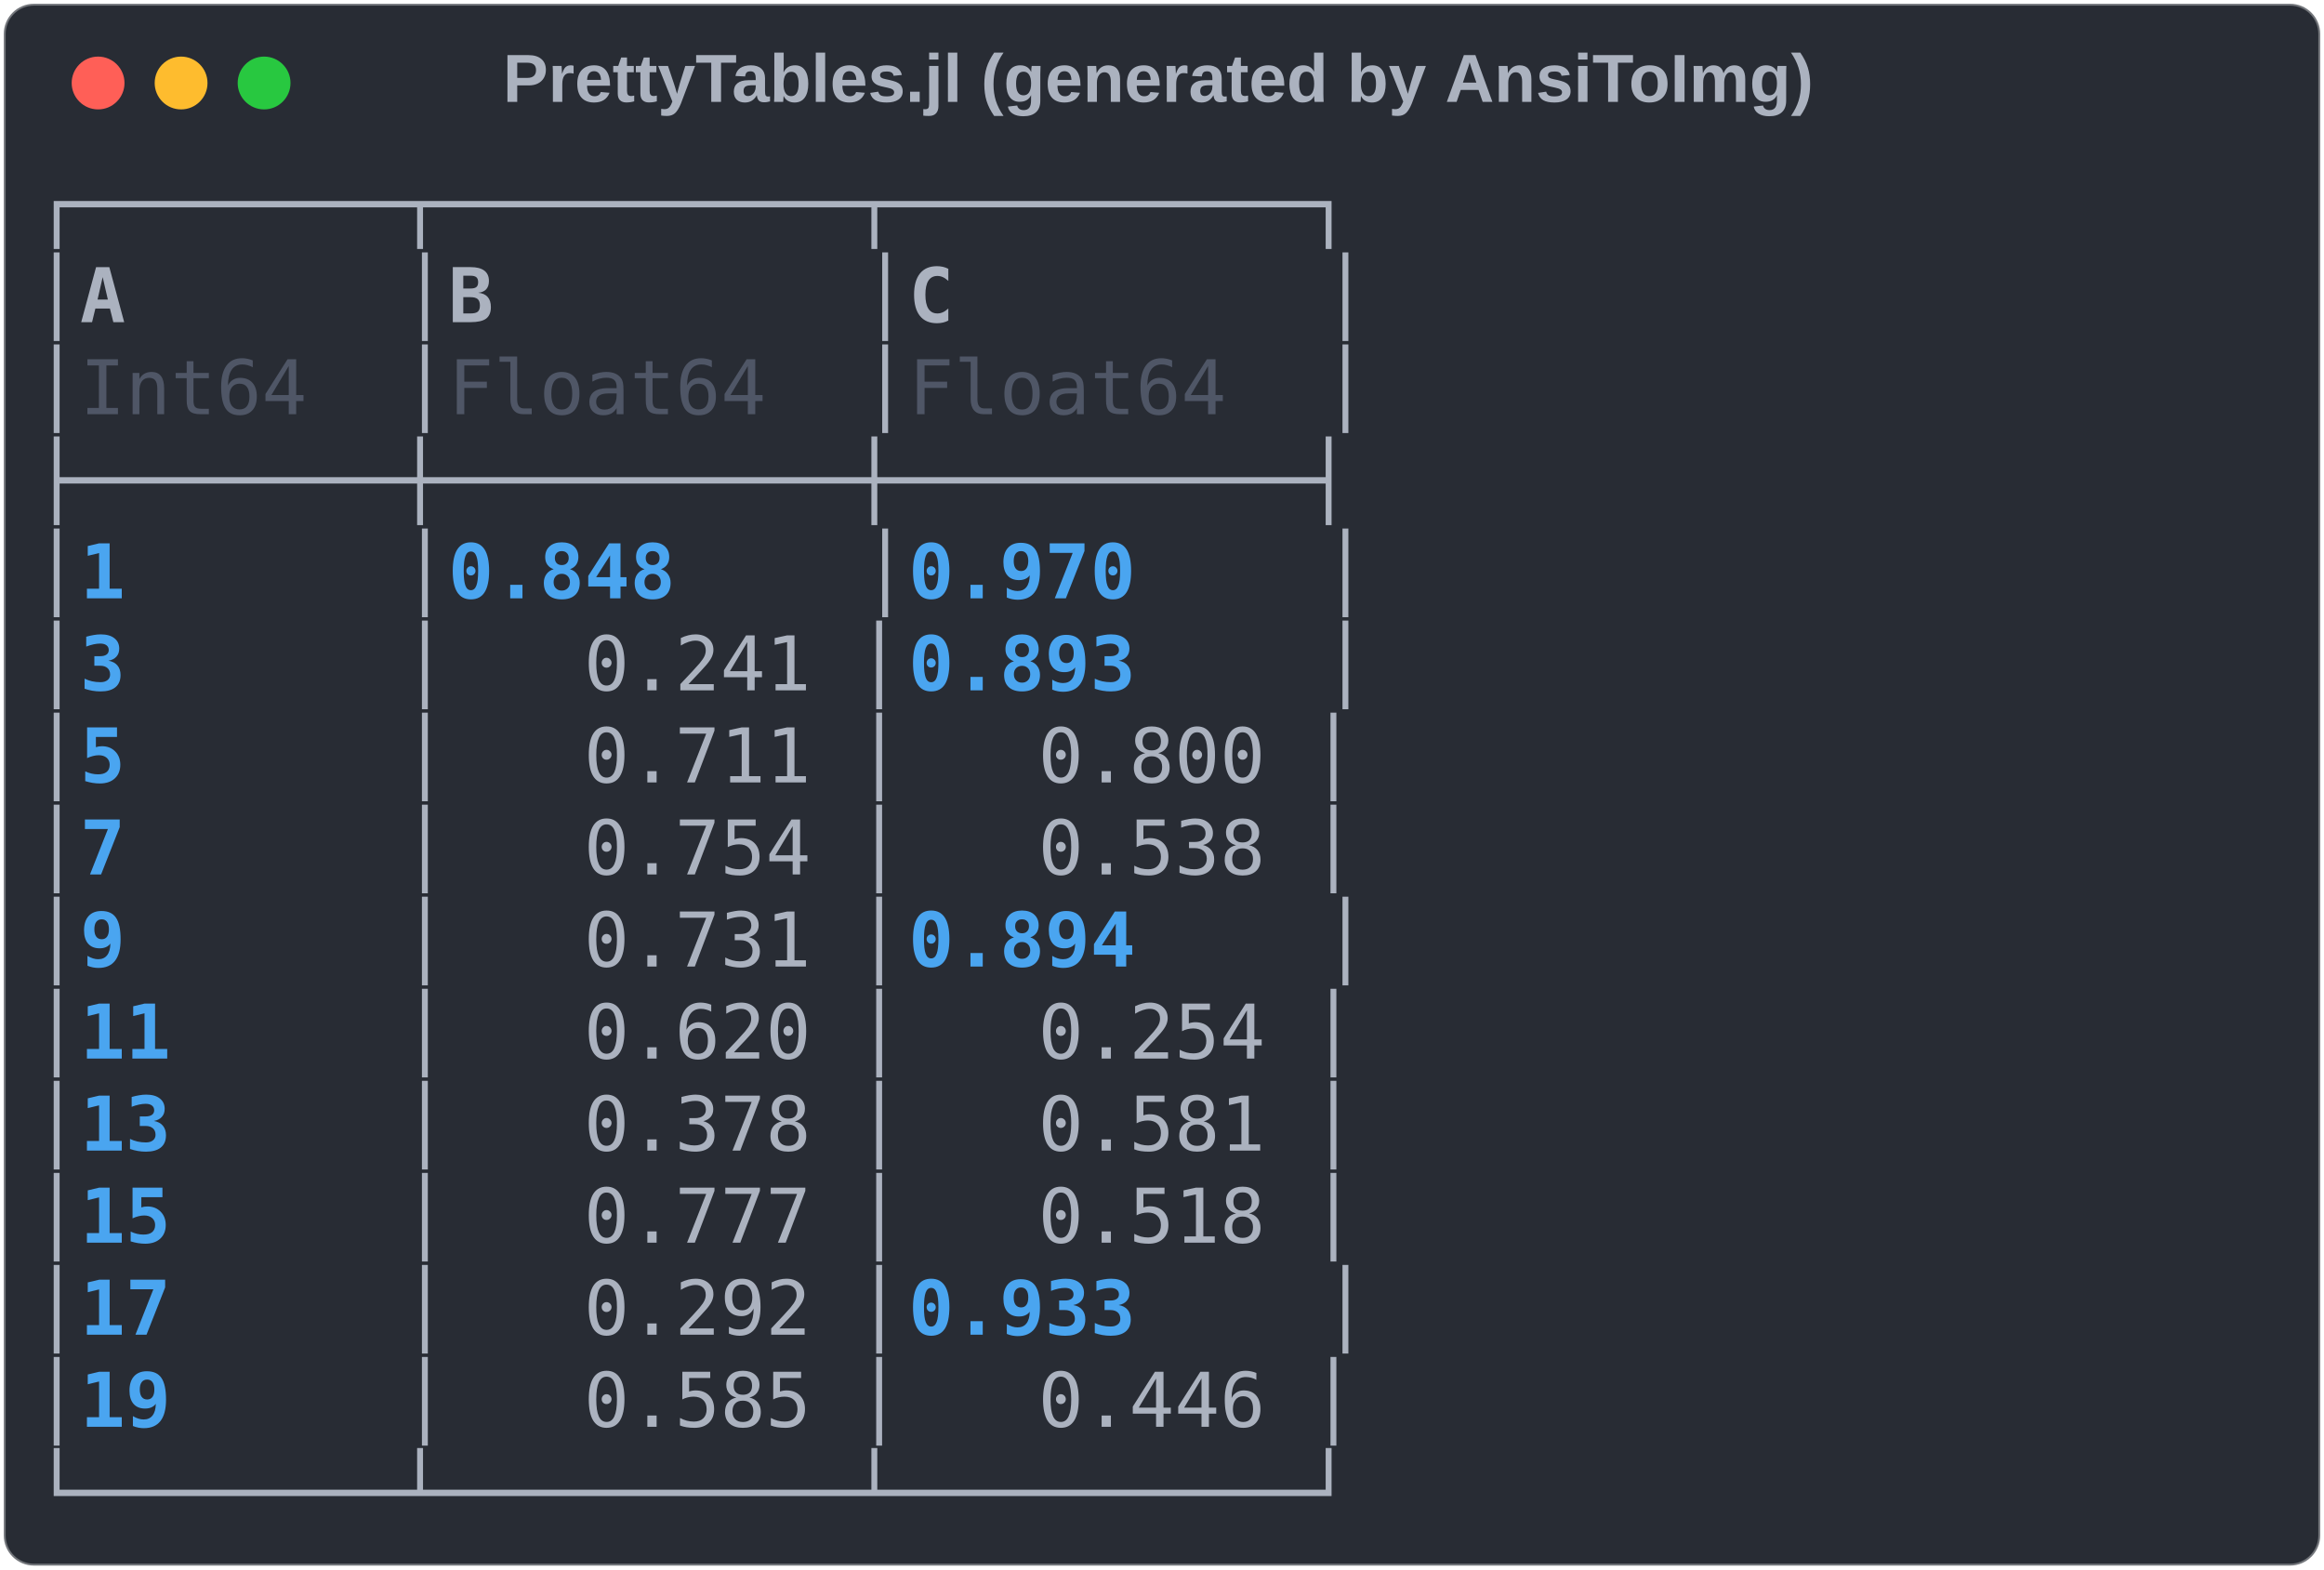
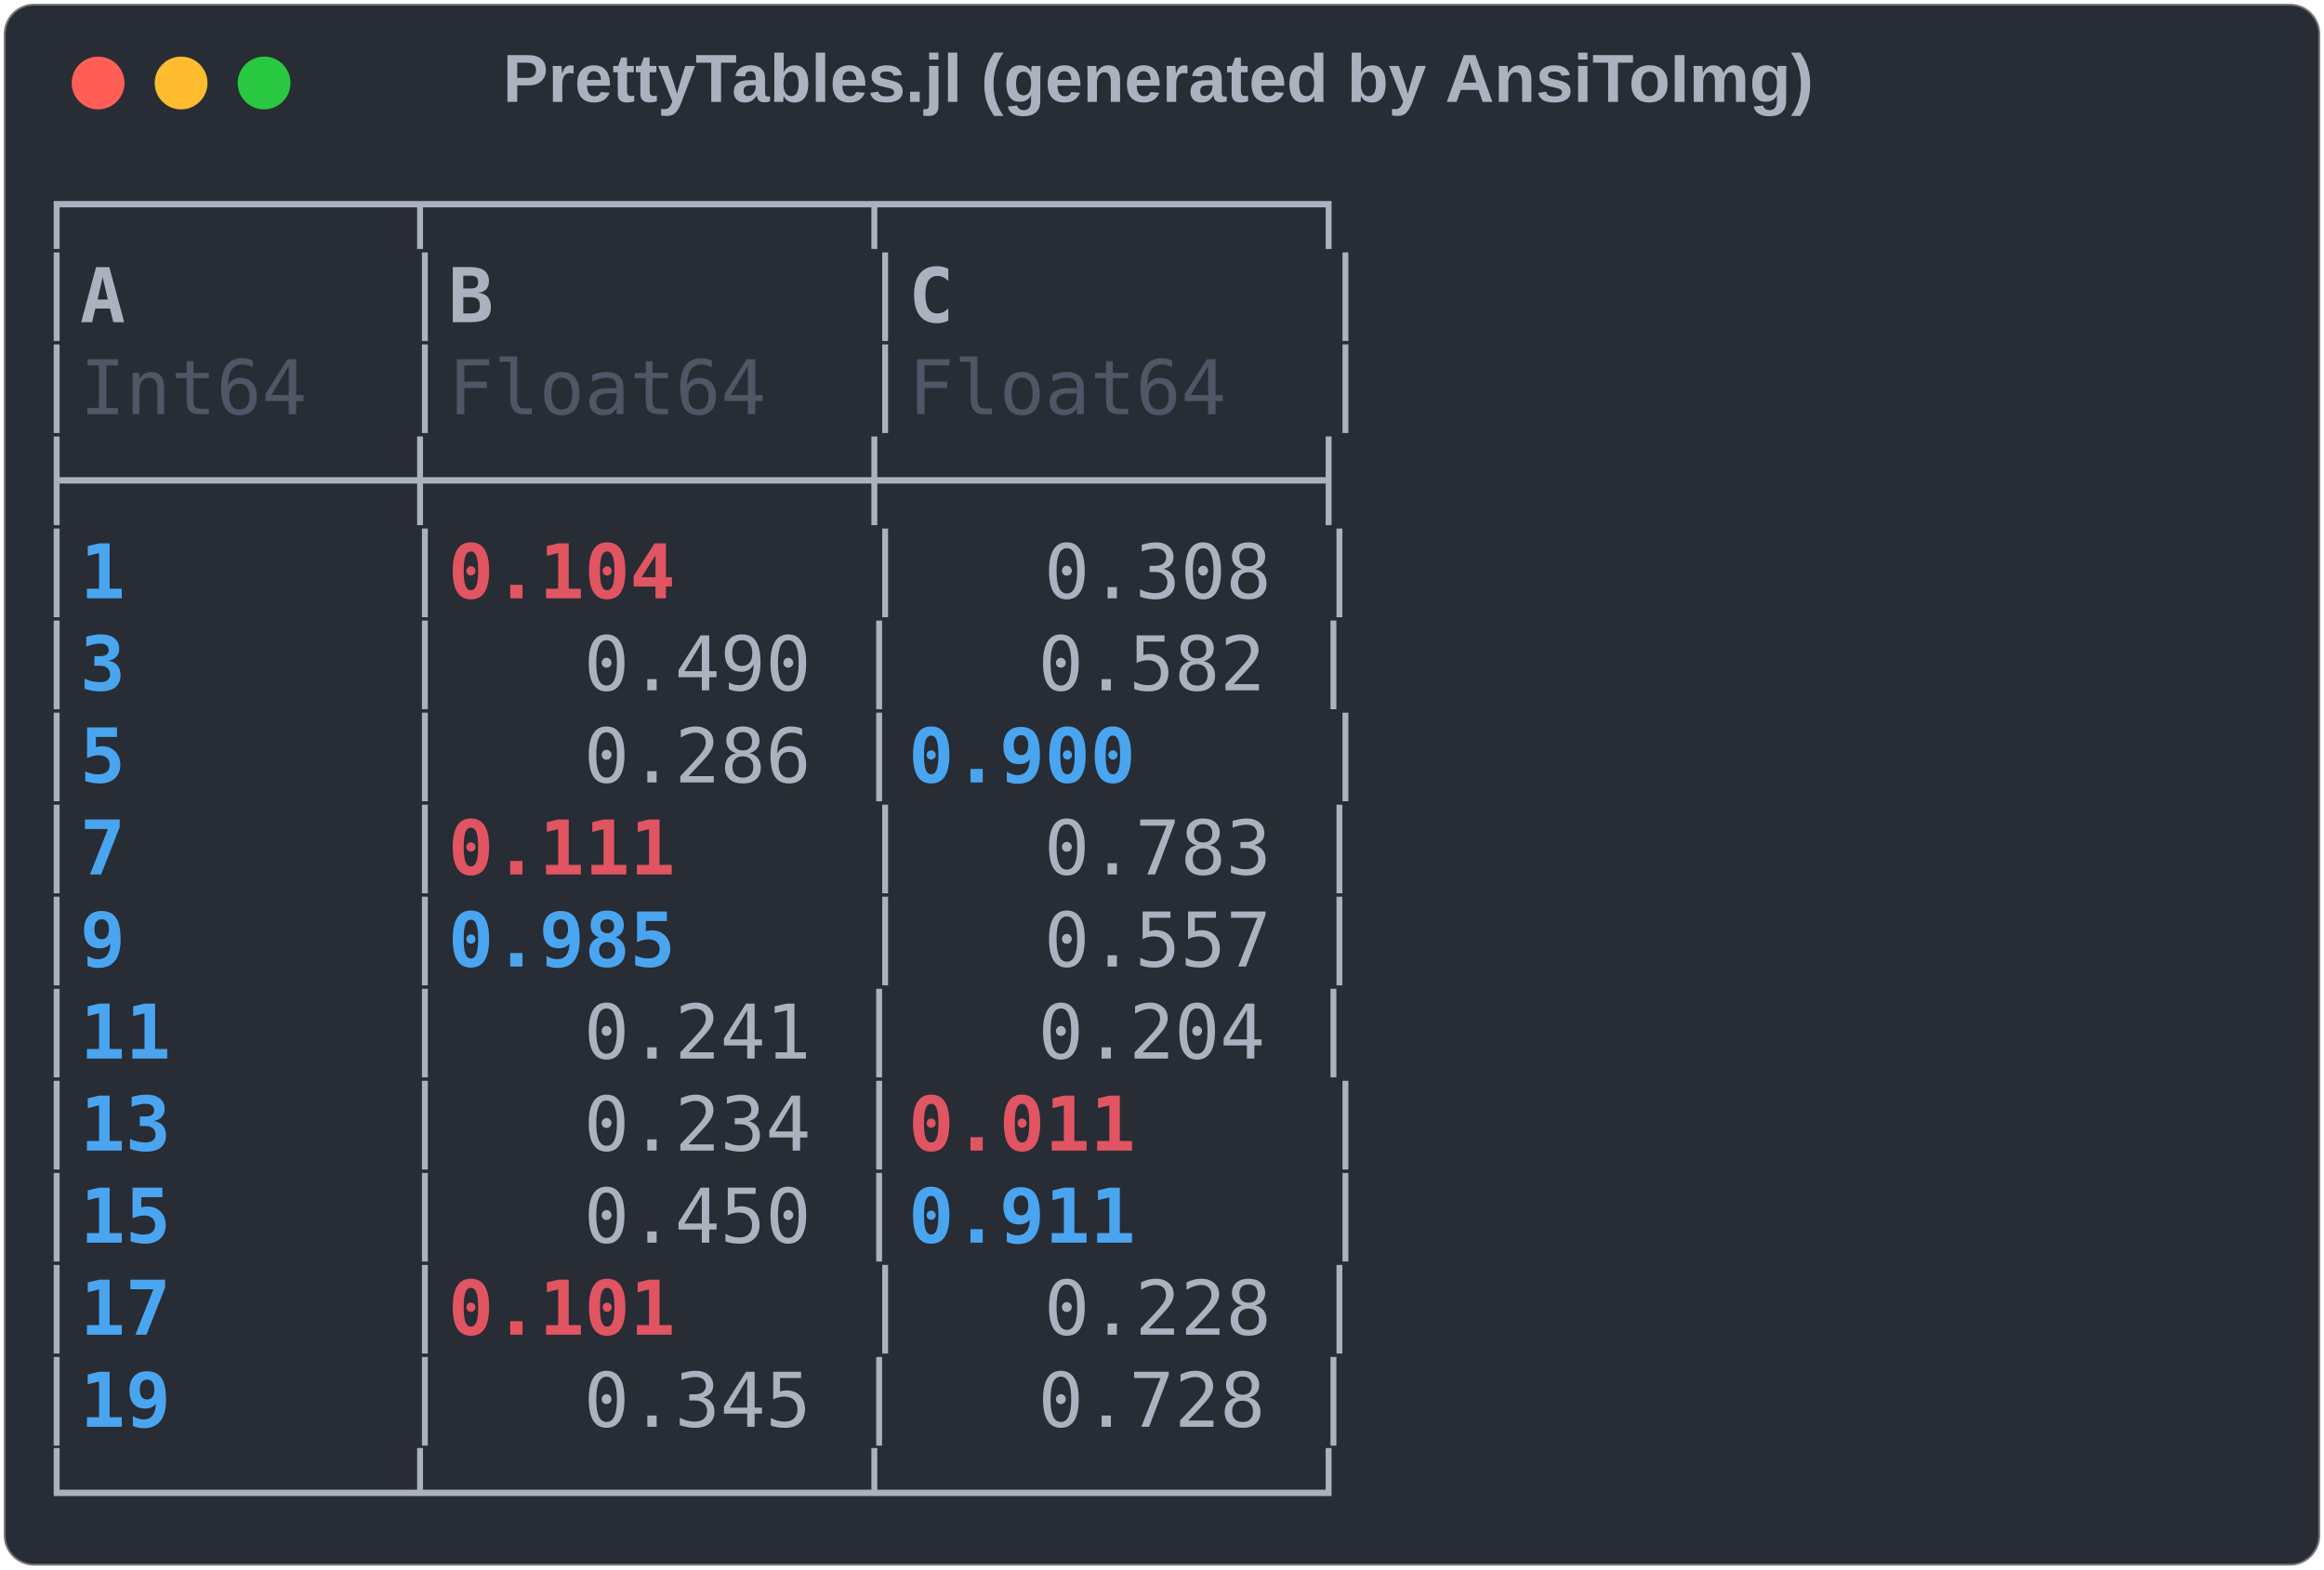
<svg xmlns="http://www.w3.org/2000/svg" class="rich-terminal" viewBox="0 0 616 416.0">
  <style>

    @font-face {
        font-family: "Fira Code";
        src: local("FiraCode-Regular"),
                url("https://cdnjs.cloudflare.com/ajax/libs/firacode/6.2.0/woff2/FiraCode-Regular.woff2") format("woff2"),
                url("https://cdnjs.cloudflare.com/ajax/libs/firacode/6.2.0/woff/FiraCode-Regular.woff") format("woff");
        font-style: normal;
        font-weight: 400;
    }
    @font-face {
        font-family: "Fira Code";
        src: local("FiraCode-Bold"),
                url("https://cdnjs.cloudflare.com/ajax/libs/firacode/6.2.0/woff2/FiraCode-Bold.woff2") format("woff2"),
                url("https://cdnjs.cloudflare.com/ajax/libs/firacode/6.2.0/woff/FiraCode-Bold.woff") format("woff");
        font-style: bold;
        font-weight: 700;
    }

-     .terminal-498099084-matrix {
+     .terminal-1029678558-matrix {
        font-family: Fira Code, monospace;
        font-size: 20px;
        line-height: 24.4px;
        font-variant-east-asian: full-width;
    }

-     .terminal-498099084-title {
+     .terminal-1029678558-title {
        font-size: 18px;
        font-weight: bold;
        font-family: arial;
    }

-     .terminal-498099084-r1 { fill: #abb2bf }
- .terminal-498099084-r2 { fill: #abb2bf;font-weight: bold }
- .terminal-498099084-r3 { fill: #4f5666 }
- .terminal-498099084-r4 { fill: #4aa5f0;font-weight: bold }
+     .terminal-1029678558-r1 { fill: #abb2bf }
+ .terminal-1029678558-r2 { fill: #abb2bf;font-weight: bold }
+ .terminal-1029678558-r3 { fill: #4f5666 }
+ .terminal-1029678558-r4 { fill: #4aa5f0;font-weight: bold }
+ .terminal-1029678558-r5 { fill: #e05561;font-weight: bold }
    </style>
  <defs>
-     <clipPath id="terminal-498099084-clip-terminal">
+     <clipPath id="terminal-1029678558-clip-terminal">
      <rect x="0" y="0" width="596.8" height="365.0" />
    </clipPath>
-     <clipPath id="terminal-498099084-line-0">
+     <clipPath id="terminal-1029678558-line-0">
      <rect x="0" y="1.5" width="597.8" height="24.65" />
    </clipPath>
-     <clipPath id="terminal-498099084-line-1">
+     <clipPath id="terminal-1029678558-line-1">
      <rect x="0" y="25.9" width="597.8" height="24.65" />
    </clipPath>
-     <clipPath id="terminal-498099084-line-2">
+     <clipPath id="terminal-1029678558-line-2">
      <rect x="0" y="50.3" width="597.8" height="24.65" />
    </clipPath>
-     <clipPath id="terminal-498099084-line-3">
+     <clipPath id="terminal-1029678558-line-3">
      <rect x="0" y="74.7" width="597.8" height="24.65" />
    </clipPath>
-     <clipPath id="terminal-498099084-line-4">
+     <clipPath id="terminal-1029678558-line-4">
      <rect x="0" y="99.1" width="597.8" height="24.65" />
    </clipPath>
-     <clipPath id="terminal-498099084-line-5">
+     <clipPath id="terminal-1029678558-line-5">
      <rect x="0" y="123.5" width="597.8" height="24.65" />
    </clipPath>
-     <clipPath id="terminal-498099084-line-6">
+     <clipPath id="terminal-1029678558-line-6">
      <rect x="0" y="147.9" width="597.8" height="24.65" />
    </clipPath>
-     <clipPath id="terminal-498099084-line-7">
+     <clipPath id="terminal-1029678558-line-7">
      <rect x="0" y="172.3" width="597.8" height="24.65" />
    </clipPath>
-     <clipPath id="terminal-498099084-line-8">
+     <clipPath id="terminal-1029678558-line-8">
      <rect x="0" y="196.7" width="597.8" height="24.65" />
    </clipPath>
-     <clipPath id="terminal-498099084-line-9">
+     <clipPath id="terminal-1029678558-line-9">
      <rect x="0" y="221.1" width="597.8" height="24.65" />
    </clipPath>
-     <clipPath id="terminal-498099084-line-10">
+     <clipPath id="terminal-1029678558-line-10">
      <rect x="0" y="245.5" width="597.8" height="24.65" />
    </clipPath>
-     <clipPath id="terminal-498099084-line-11">
+     <clipPath id="terminal-1029678558-line-11">
      <rect x="0" y="269.9" width="597.8" height="24.65" />
    </clipPath>
-     <clipPath id="terminal-498099084-line-12">
+     <clipPath id="terminal-1029678558-line-12">
      <rect x="0" y="294.3" width="597.8" height="24.65" />
    </clipPath>
-     <clipPath id="terminal-498099084-line-13">
+     <clipPath id="terminal-1029678558-line-13">
      <rect x="0" y="318.7" width="597.8" height="24.65" />
    </clipPath>
  </defs>
  <rect fill="#282c34" stroke="rgba(255,255,255,0.35)" stroke-width="1" x="1" y="1" width="614" height="414" rx="8" />
-   <text class="terminal-498099084-title" fill="#abb2bf" text-anchor="middle" x="307" y="27">PrettyTables.jl (generated by AnsiToImg)</text>
+   <text class="terminal-1029678558-title" fill="#abb2bf" text-anchor="middle" x="307" y="27">PrettyTables.jl (generated by AnsiToImg)</text>
  <g transform="translate(26,22)">
    <circle cx="0" cy="0" r="7" fill="#ff5f57" />
    <circle cx="22" cy="0" r="7" fill="#febc2e" />
    <circle cx="44" cy="0" r="7" fill="#28c840" />
  </g>
-   <g transform="translate(9, 41)" clip-path="url(#terminal-498099084-clip-terminal)">
-     <g class="terminal-498099084-matrix">
-       <text class="terminal-498099084-r1" x="0" y="20" textLength="353.8" clip-path="url(#terminal-498099084-line-0)">┌───────┬─────────┬─────────┐</text>
-       <text class="terminal-498099084-r1" x="597.8" y="20" textLength="12.2" clip-path="url(#terminal-498099084-line-0)">
+   <g transform="translate(9, 41)" clip-path="url(#terminal-1029678558-clip-terminal)">
+     <g class="terminal-1029678558-matrix">
+       <text class="terminal-1029678558-r1" x="0" y="20" textLength="353.8" clip-path="url(#terminal-1029678558-line-0)">┌───────┬─────────┬─────────┐</text>
+       <text class="terminal-1029678558-r1" x="597.8" y="20" textLength="12.2" clip-path="url(#terminal-1029678558-line-0)">
</text>
-       <text class="terminal-498099084-r1" x="0" y="44.4" textLength="12.2" clip-path="url(#terminal-498099084-line-1)">│</text>
-       <text class="terminal-498099084-r2" x="12.2" y="44.4" textLength="85.4" clip-path="url(#terminal-498099084-line-1)">     A </text>
-       <text class="terminal-498099084-r1" x="97.6" y="44.4" textLength="12.2" clip-path="url(#terminal-498099084-line-1)">│</text>
-       <text class="terminal-498099084-r2" x="109.8" y="44.4" textLength="109.8" clip-path="url(#terminal-498099084-line-1)">       B </text>
-       <text class="terminal-498099084-r1" x="219.6" y="44.4" textLength="12.2" clip-path="url(#terminal-498099084-line-1)">│</text>
-       <text class="terminal-498099084-r2" x="231.8" y="44.4" textLength="109.8" clip-path="url(#terminal-498099084-line-1)">       C </text>
-       <text class="terminal-498099084-r1" x="341.6" y="44.4" textLength="12.2" clip-path="url(#terminal-498099084-line-1)">│</text>
-       <text class="terminal-498099084-r1" x="597.8" y="44.4" textLength="12.2" clip-path="url(#terminal-498099084-line-1)">
+       <text class="terminal-1029678558-r1" x="0" y="44.4" textLength="12.2" clip-path="url(#terminal-1029678558-line-1)">│</text>
+       <text class="terminal-1029678558-r2" x="12.2" y="44.4" textLength="85.4" clip-path="url(#terminal-1029678558-line-1)">     A </text>
+       <text class="terminal-1029678558-r1" x="97.6" y="44.4" textLength="12.2" clip-path="url(#terminal-1029678558-line-1)">│</text>
+       <text class="terminal-1029678558-r2" x="109.8" y="44.4" textLength="109.8" clip-path="url(#terminal-1029678558-line-1)">       B </text>
+       <text class="terminal-1029678558-r1" x="219.6" y="44.4" textLength="12.2" clip-path="url(#terminal-1029678558-line-1)">│</text>
+       <text class="terminal-1029678558-r2" x="231.8" y="44.4" textLength="109.8" clip-path="url(#terminal-1029678558-line-1)">       C </text>
+       <text class="terminal-1029678558-r1" x="341.6" y="44.4" textLength="12.2" clip-path="url(#terminal-1029678558-line-1)">│</text>
+       <text class="terminal-1029678558-r1" x="597.8" y="44.4" textLength="12.2" clip-path="url(#terminal-1029678558-line-1)">
</text>
-       <text class="terminal-498099084-r1" x="0" y="68.8" textLength="12.2" clip-path="url(#terminal-498099084-line-2)">│</text>
-       <text class="terminal-498099084-r3" x="12.2" y="68.8" textLength="85.4" clip-path="url(#terminal-498099084-line-2)"> Int64 </text>
-       <text class="terminal-498099084-r1" x="97.6" y="68.8" textLength="12.2" clip-path="url(#terminal-498099084-line-2)">│</text>
-       <text class="terminal-498099084-r3" x="109.8" y="68.8" textLength="109.8" clip-path="url(#terminal-498099084-line-2)"> Float64 </text>
-       <text class="terminal-498099084-r1" x="219.6" y="68.8" textLength="12.2" clip-path="url(#terminal-498099084-line-2)">│</text>
-       <text class="terminal-498099084-r3" x="231.8" y="68.8" textLength="109.8" clip-path="url(#terminal-498099084-line-2)"> Float64 </text>
-       <text class="terminal-498099084-r1" x="341.6" y="68.8" textLength="12.2" clip-path="url(#terminal-498099084-line-2)">│</text>
-       <text class="terminal-498099084-r1" x="597.8" y="68.8" textLength="12.2" clip-path="url(#terminal-498099084-line-2)">
+       <text class="terminal-1029678558-r1" x="0" y="68.8" textLength="12.2" clip-path="url(#terminal-1029678558-line-2)">│</text>
+       <text class="terminal-1029678558-r3" x="12.2" y="68.8" textLength="85.4" clip-path="url(#terminal-1029678558-line-2)"> Int64 </text>
+       <text class="terminal-1029678558-r1" x="97.6" y="68.8" textLength="12.2" clip-path="url(#terminal-1029678558-line-2)">│</text>
+       <text class="terminal-1029678558-r3" x="109.8" y="68.8" textLength="109.8" clip-path="url(#terminal-1029678558-line-2)"> Float64 </text>
+       <text class="terminal-1029678558-r1" x="219.6" y="68.8" textLength="12.2" clip-path="url(#terminal-1029678558-line-2)">│</text>
+       <text class="terminal-1029678558-r3" x="231.8" y="68.8" textLength="109.8" clip-path="url(#terminal-1029678558-line-2)"> Float64 </text>
+       <text class="terminal-1029678558-r1" x="341.6" y="68.8" textLength="12.2" clip-path="url(#terminal-1029678558-line-2)">│</text>
+       <text class="terminal-1029678558-r1" x="597.8" y="68.8" textLength="12.2" clip-path="url(#terminal-1029678558-line-2)">
</text>
-       <text class="terminal-498099084-r1" x="0" y="93.2" textLength="353.8" clip-path="url(#terminal-498099084-line-3)">├───────┼─────────┼─────────┤</text>
-       <text class="terminal-498099084-r1" x="597.8" y="93.2" textLength="12.2" clip-path="url(#terminal-498099084-line-3)">
+       <text class="terminal-1029678558-r1" x="0" y="93.2" textLength="353.8" clip-path="url(#terminal-1029678558-line-3)">├───────┼─────────┼─────────┤</text>
+       <text class="terminal-1029678558-r1" x="597.8" y="93.2" textLength="12.2" clip-path="url(#terminal-1029678558-line-3)">
</text>
-       <text class="terminal-498099084-r1" x="0" y="117.6" textLength="12.2" clip-path="url(#terminal-498099084-line-4)">│</text>
-       <text class="terminal-498099084-r4" x="12.2" y="117.6" textLength="85.4" clip-path="url(#terminal-498099084-line-4)">     1 </text>
-       <text class="terminal-498099084-r1" x="97.6" y="117.6" textLength="12.2" clip-path="url(#terminal-498099084-line-4)">│</text>
-       <text class="terminal-498099084-r4" x="109.8" y="117.6" textLength="109.8" clip-path="url(#terminal-498099084-line-4)">   0.848 </text>
-       <text class="terminal-498099084-r1" x="219.6" y="117.6" textLength="12.2" clip-path="url(#terminal-498099084-line-4)">│</text>
-       <text class="terminal-498099084-r4" x="231.8" y="117.6" textLength="109.8" clip-path="url(#terminal-498099084-line-4)">   0.970 </text>
-       <text class="terminal-498099084-r1" x="341.6" y="117.6" textLength="12.2" clip-path="url(#terminal-498099084-line-4)">│</text>
-       <text class="terminal-498099084-r1" x="597.8" y="117.6" textLength="12.2" clip-path="url(#terminal-498099084-line-4)">
+       <text class="terminal-1029678558-r1" x="0" y="117.6" textLength="12.2" clip-path="url(#terminal-1029678558-line-4)">│</text>
+       <text class="terminal-1029678558-r4" x="12.2" y="117.6" textLength="85.4" clip-path="url(#terminal-1029678558-line-4)">     1 </text>
+       <text class="terminal-1029678558-r1" x="97.6" y="117.6" textLength="12.2" clip-path="url(#terminal-1029678558-line-4)">│</text>
+       <text class="terminal-1029678558-r5" x="109.8" y="117.6" textLength="109.8" clip-path="url(#terminal-1029678558-line-4)">   0.104 </text>
+       <text class="terminal-1029678558-r1" x="219.6" y="117.6" textLength="134.2" clip-path="url(#terminal-1029678558-line-4)">│   0.308 │</text>
+       <text class="terminal-1029678558-r1" x="597.8" y="117.6" textLength="12.2" clip-path="url(#terminal-1029678558-line-4)">
</text>
-       <text class="terminal-498099084-r1" x="0" y="142" textLength="12.2" clip-path="url(#terminal-498099084-line-5)">│</text>
-       <text class="terminal-498099084-r4" x="12.2" y="142" textLength="85.4" clip-path="url(#terminal-498099084-line-5)">     3 </text>
-       <text class="terminal-498099084-r1" x="97.6" y="142" textLength="134.2" clip-path="url(#terminal-498099084-line-5)">│   0.241 │</text>
-       <text class="terminal-498099084-r4" x="231.8" y="142" textLength="109.8" clip-path="url(#terminal-498099084-line-5)">   0.893 </text>
-       <text class="terminal-498099084-r1" x="341.6" y="142" textLength="12.2" clip-path="url(#terminal-498099084-line-5)">│</text>
-       <text class="terminal-498099084-r1" x="597.8" y="142" textLength="12.2" clip-path="url(#terminal-498099084-line-5)">
+       <text class="terminal-1029678558-r1" x="0" y="142" textLength="12.2" clip-path="url(#terminal-1029678558-line-5)">│</text>
+       <text class="terminal-1029678558-r4" x="12.2" y="142" textLength="85.4" clip-path="url(#terminal-1029678558-line-5)">     3 </text>
+       <text class="terminal-1029678558-r1" x="97.6" y="142" textLength="256.2" clip-path="url(#terminal-1029678558-line-5)">│   0.490 │   0.582 │</text>
+       <text class="terminal-1029678558-r1" x="597.8" y="142" textLength="12.2" clip-path="url(#terminal-1029678558-line-5)">
</text>
-       <text class="terminal-498099084-r1" x="0" y="166.4" textLength="12.2" clip-path="url(#terminal-498099084-line-6)">│</text>
-       <text class="terminal-498099084-r4" x="12.2" y="166.4" textLength="85.4" clip-path="url(#terminal-498099084-line-6)">     5 </text>
-       <text class="terminal-498099084-r1" x="97.6" y="166.4" textLength="256.2" clip-path="url(#terminal-498099084-line-6)">│   0.711 │   0.800 │</text>
-       <text class="terminal-498099084-r1" x="597.8" y="166.4" textLength="12.2" clip-path="url(#terminal-498099084-line-6)">
+       <text class="terminal-1029678558-r1" x="0" y="166.4" textLength="12.2" clip-path="url(#terminal-1029678558-line-6)">│</text>
+       <text class="terminal-1029678558-r4" x="12.2" y="166.4" textLength="85.4" clip-path="url(#terminal-1029678558-line-6)">     5 </text>
+       <text class="terminal-1029678558-r1" x="97.6" y="166.4" textLength="134.2" clip-path="url(#terminal-1029678558-line-6)">│   0.286 │</text>
+       <text class="terminal-1029678558-r4" x="231.8" y="166.4" textLength="109.8" clip-path="url(#terminal-1029678558-line-6)">   0.900 </text>
+       <text class="terminal-1029678558-r1" x="341.6" y="166.4" textLength="12.2" clip-path="url(#terminal-1029678558-line-6)">│</text>
+       <text class="terminal-1029678558-r1" x="597.8" y="166.4" textLength="12.2" clip-path="url(#terminal-1029678558-line-6)">
</text>
-       <text class="terminal-498099084-r1" x="0" y="190.8" textLength="12.2" clip-path="url(#terminal-498099084-line-7)">│</text>
-       <text class="terminal-498099084-r4" x="12.2" y="190.8" textLength="85.4" clip-path="url(#terminal-498099084-line-7)">     7 </text>
-       <text class="terminal-498099084-r1" x="97.6" y="190.8" textLength="256.2" clip-path="url(#terminal-498099084-line-7)">│   0.754 │   0.538 │</text>
-       <text class="terminal-498099084-r1" x="597.8" y="190.8" textLength="12.2" clip-path="url(#terminal-498099084-line-7)">
+       <text class="terminal-1029678558-r1" x="0" y="190.8" textLength="12.2" clip-path="url(#terminal-1029678558-line-7)">│</text>
+       <text class="terminal-1029678558-r4" x="12.2" y="190.8" textLength="85.4" clip-path="url(#terminal-1029678558-line-7)">     7 </text>
+       <text class="terminal-1029678558-r1" x="97.6" y="190.8" textLength="12.2" clip-path="url(#terminal-1029678558-line-7)">│</text>
+       <text class="terminal-1029678558-r5" x="109.8" y="190.8" textLength="109.8" clip-path="url(#terminal-1029678558-line-7)">   0.111 </text>
+       <text class="terminal-1029678558-r1" x="219.6" y="190.8" textLength="134.2" clip-path="url(#terminal-1029678558-line-7)">│   0.783 │</text>
+       <text class="terminal-1029678558-r1" x="597.8" y="190.8" textLength="12.2" clip-path="url(#terminal-1029678558-line-7)">
</text>
-       <text class="terminal-498099084-r1" x="0" y="215.2" textLength="12.2" clip-path="url(#terminal-498099084-line-8)">│</text>
-       <text class="terminal-498099084-r4" x="12.2" y="215.2" textLength="85.4" clip-path="url(#terminal-498099084-line-8)">     9 </text>
-       <text class="terminal-498099084-r1" x="97.6" y="215.2" textLength="134.2" clip-path="url(#terminal-498099084-line-8)">│   0.731 │</text>
-       <text class="terminal-498099084-r4" x="231.8" y="215.2" textLength="109.8" clip-path="url(#terminal-498099084-line-8)">   0.894 </text>
-       <text class="terminal-498099084-r1" x="341.6" y="215.2" textLength="12.2" clip-path="url(#terminal-498099084-line-8)">│</text>
-       <text class="terminal-498099084-r1" x="597.8" y="215.2" textLength="12.2" clip-path="url(#terminal-498099084-line-8)">
+       <text class="terminal-1029678558-r1" x="0" y="215.2" textLength="12.2" clip-path="url(#terminal-1029678558-line-8)">│</text>
+       <text class="terminal-1029678558-r4" x="12.2" y="215.2" textLength="85.4" clip-path="url(#terminal-1029678558-line-8)">     9 </text>
+       <text class="terminal-1029678558-r1" x="97.6" y="215.2" textLength="12.2" clip-path="url(#terminal-1029678558-line-8)">│</text>
+       <text class="terminal-1029678558-r4" x="109.8" y="215.2" textLength="109.8" clip-path="url(#terminal-1029678558-line-8)">   0.985 </text>
+       <text class="terminal-1029678558-r1" x="219.6" y="215.2" textLength="134.2" clip-path="url(#terminal-1029678558-line-8)">│   0.557 │</text>
+       <text class="terminal-1029678558-r1" x="597.8" y="215.2" textLength="12.2" clip-path="url(#terminal-1029678558-line-8)">
</text>
-       <text class="terminal-498099084-r1" x="0" y="239.6" textLength="12.2" clip-path="url(#terminal-498099084-line-9)">│</text>
-       <text class="terminal-498099084-r4" x="12.2" y="239.6" textLength="85.4" clip-path="url(#terminal-498099084-line-9)">    11 </text>
-       <text class="terminal-498099084-r1" x="97.6" y="239.6" textLength="256.2" clip-path="url(#terminal-498099084-line-9)">│   0.620 │   0.254 │</text>
-       <text class="terminal-498099084-r1" x="597.8" y="239.6" textLength="12.2" clip-path="url(#terminal-498099084-line-9)">
+       <text class="terminal-1029678558-r1" x="0" y="239.6" textLength="12.2" clip-path="url(#terminal-1029678558-line-9)">│</text>
+       <text class="terminal-1029678558-r4" x="12.2" y="239.6" textLength="85.4" clip-path="url(#terminal-1029678558-line-9)">    11 </text>
+       <text class="terminal-1029678558-r1" x="97.6" y="239.6" textLength="256.2" clip-path="url(#terminal-1029678558-line-9)">│   0.241 │   0.204 │</text>
+       <text class="terminal-1029678558-r1" x="597.8" y="239.6" textLength="12.2" clip-path="url(#terminal-1029678558-line-9)">
</text>
-       <text class="terminal-498099084-r1" x="0" y="264" textLength="12.2" clip-path="url(#terminal-498099084-line-10)">│</text>
-       <text class="terminal-498099084-r4" x="12.2" y="264" textLength="85.4" clip-path="url(#terminal-498099084-line-10)">    13 </text>
-       <text class="terminal-498099084-r1" x="97.6" y="264" textLength="256.2" clip-path="url(#terminal-498099084-line-10)">│   0.378 │   0.581 │</text>
-       <text class="terminal-498099084-r1" x="597.8" y="264" textLength="12.2" clip-path="url(#terminal-498099084-line-10)">
+       <text class="terminal-1029678558-r1" x="0" y="264" textLength="12.2" clip-path="url(#terminal-1029678558-line-10)">│</text>
+       <text class="terminal-1029678558-r4" x="12.2" y="264" textLength="85.4" clip-path="url(#terminal-1029678558-line-10)">    13 </text>
+       <text class="terminal-1029678558-r1" x="97.6" y="264" textLength="134.2" clip-path="url(#terminal-1029678558-line-10)">│   0.234 │</text>
+       <text class="terminal-1029678558-r5" x="231.8" y="264" textLength="109.8" clip-path="url(#terminal-1029678558-line-10)">   0.011 </text>
+       <text class="terminal-1029678558-r1" x="341.6" y="264" textLength="12.2" clip-path="url(#terminal-1029678558-line-10)">│</text>
+       <text class="terminal-1029678558-r1" x="597.8" y="264" textLength="12.2" clip-path="url(#terminal-1029678558-line-10)">
</text>
-       <text class="terminal-498099084-r1" x="0" y="288.4" textLength="12.2" clip-path="url(#terminal-498099084-line-11)">│</text>
-       <text class="terminal-498099084-r4" x="12.2" y="288.4" textLength="85.4" clip-path="url(#terminal-498099084-line-11)">    15 </text>
-       <text class="terminal-498099084-r1" x="97.6" y="288.4" textLength="256.2" clip-path="url(#terminal-498099084-line-11)">│   0.777 │   0.518 │</text>
-       <text class="terminal-498099084-r1" x="597.8" y="288.4" textLength="12.2" clip-path="url(#terminal-498099084-line-11)">
+       <text class="terminal-1029678558-r1" x="0" y="288.4" textLength="12.2" clip-path="url(#terminal-1029678558-line-11)">│</text>
+       <text class="terminal-1029678558-r4" x="12.2" y="288.4" textLength="85.4" clip-path="url(#terminal-1029678558-line-11)">    15 </text>
+       <text class="terminal-1029678558-r1" x="97.6" y="288.4" textLength="134.2" clip-path="url(#terminal-1029678558-line-11)">│   0.450 │</text>
+       <text class="terminal-1029678558-r4" x="231.8" y="288.4" textLength="109.8" clip-path="url(#terminal-1029678558-line-11)">   0.911 </text>
+       <text class="terminal-1029678558-r1" x="341.6" y="288.4" textLength="12.2" clip-path="url(#terminal-1029678558-line-11)">│</text>
+       <text class="terminal-1029678558-r1" x="597.8" y="288.4" textLength="12.2" clip-path="url(#terminal-1029678558-line-11)">
</text>
-       <text class="terminal-498099084-r1" x="0" y="312.8" textLength="12.2" clip-path="url(#terminal-498099084-line-12)">│</text>
-       <text class="terminal-498099084-r4" x="12.2" y="312.8" textLength="85.4" clip-path="url(#terminal-498099084-line-12)">    17 </text>
-       <text class="terminal-498099084-r1" x="97.6" y="312.8" textLength="134.2" clip-path="url(#terminal-498099084-line-12)">│   0.292 │</text>
-       <text class="terminal-498099084-r4" x="231.8" y="312.8" textLength="109.8" clip-path="url(#terminal-498099084-line-12)">   0.933 </text>
-       <text class="terminal-498099084-r1" x="341.6" y="312.8" textLength="12.2" clip-path="url(#terminal-498099084-line-12)">│</text>
-       <text class="terminal-498099084-r1" x="597.8" y="312.8" textLength="12.2" clip-path="url(#terminal-498099084-line-12)">
+       <text class="terminal-1029678558-r1" x="0" y="312.8" textLength="12.2" clip-path="url(#terminal-1029678558-line-12)">│</text>
+       <text class="terminal-1029678558-r4" x="12.2" y="312.8" textLength="85.4" clip-path="url(#terminal-1029678558-line-12)">    17 </text>
+       <text class="terminal-1029678558-r1" x="97.6" y="312.8" textLength="12.2" clip-path="url(#terminal-1029678558-line-12)">│</text>
+       <text class="terminal-1029678558-r5" x="109.8" y="312.8" textLength="109.8" clip-path="url(#terminal-1029678558-line-12)">   0.101 </text>
+       <text class="terminal-1029678558-r1" x="219.6" y="312.8" textLength="134.2" clip-path="url(#terminal-1029678558-line-12)">│   0.228 │</text>
+       <text class="terminal-1029678558-r1" x="597.8" y="312.8" textLength="12.2" clip-path="url(#terminal-1029678558-line-12)">
</text>
-       <text class="terminal-498099084-r1" x="0" y="337.2" textLength="12.2" clip-path="url(#terminal-498099084-line-13)">│</text>
-       <text class="terminal-498099084-r4" x="12.2" y="337.2" textLength="85.4" clip-path="url(#terminal-498099084-line-13)">    19 </text>
-       <text class="terminal-498099084-r1" x="97.6" y="337.2" textLength="256.2" clip-path="url(#terminal-498099084-line-13)">│   0.585 │   0.446 │</text>
-       <text class="terminal-498099084-r1" x="597.8" y="337.2" textLength="12.2" clip-path="url(#terminal-498099084-line-13)">
+       <text class="terminal-1029678558-r1" x="0" y="337.2" textLength="12.2" clip-path="url(#terminal-1029678558-line-13)">│</text>
+       <text class="terminal-1029678558-r4" x="12.2" y="337.2" textLength="85.4" clip-path="url(#terminal-1029678558-line-13)">    19 </text>
+       <text class="terminal-1029678558-r1" x="97.6" y="337.2" textLength="256.2" clip-path="url(#terminal-1029678558-line-13)">│   0.345 │   0.728 │</text>
+       <text class="terminal-1029678558-r1" x="597.8" y="337.2" textLength="12.2" clip-path="url(#terminal-1029678558-line-13)">
</text>
-       <text class="terminal-498099084-r1" x="0" y="361.6" textLength="353.8" clip-path="url(#terminal-498099084-line-14)">└───────┴─────────┴─────────┘</text>
-       <text class="terminal-498099084-r1" x="597.8" y="361.6" textLength="12.2" clip-path="url(#terminal-498099084-line-14)">
+       <text class="terminal-1029678558-r1" x="0" y="361.6" textLength="353.8" clip-path="url(#terminal-1029678558-line-14)">└───────┴─────────┴─────────┘</text>
+       <text class="terminal-1029678558-r1" x="597.8" y="361.6" textLength="12.2" clip-path="url(#terminal-1029678558-line-14)">
</text>
    </g>
  </g>
</svg>
